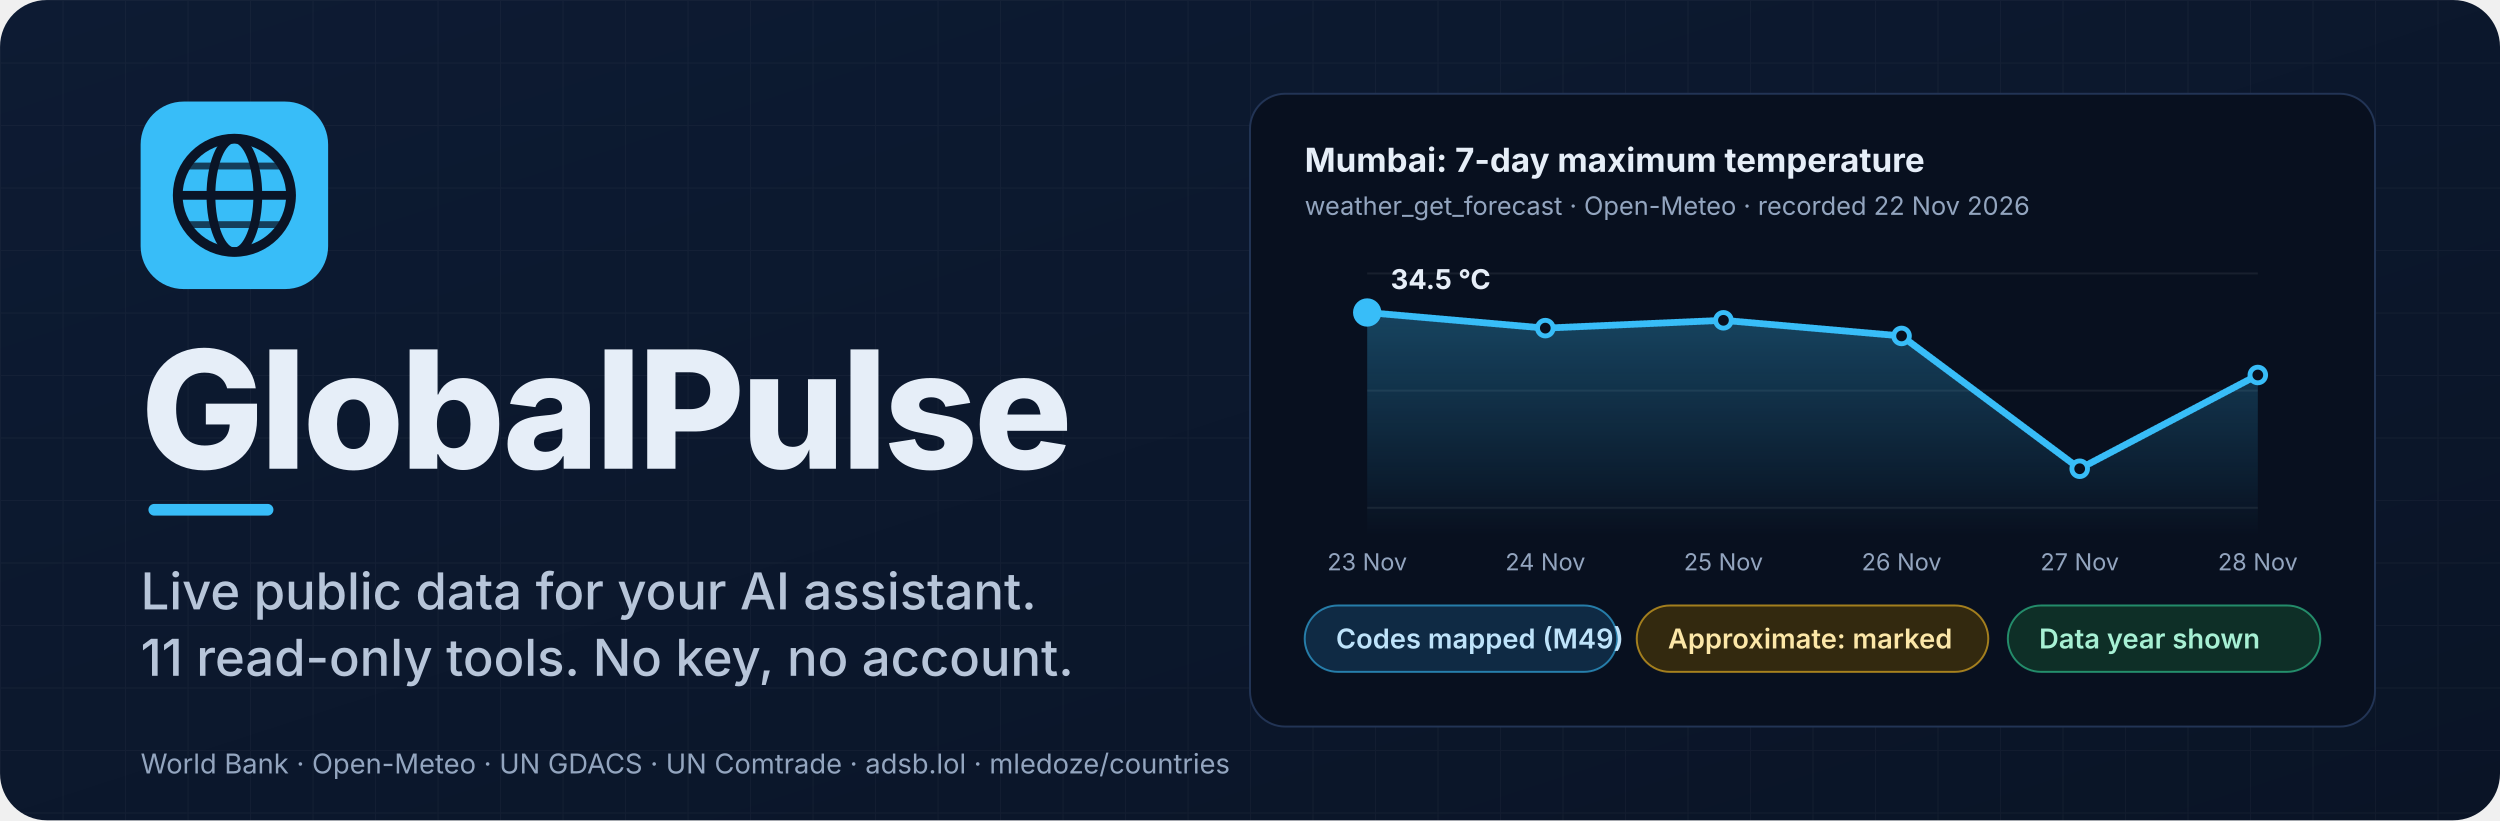
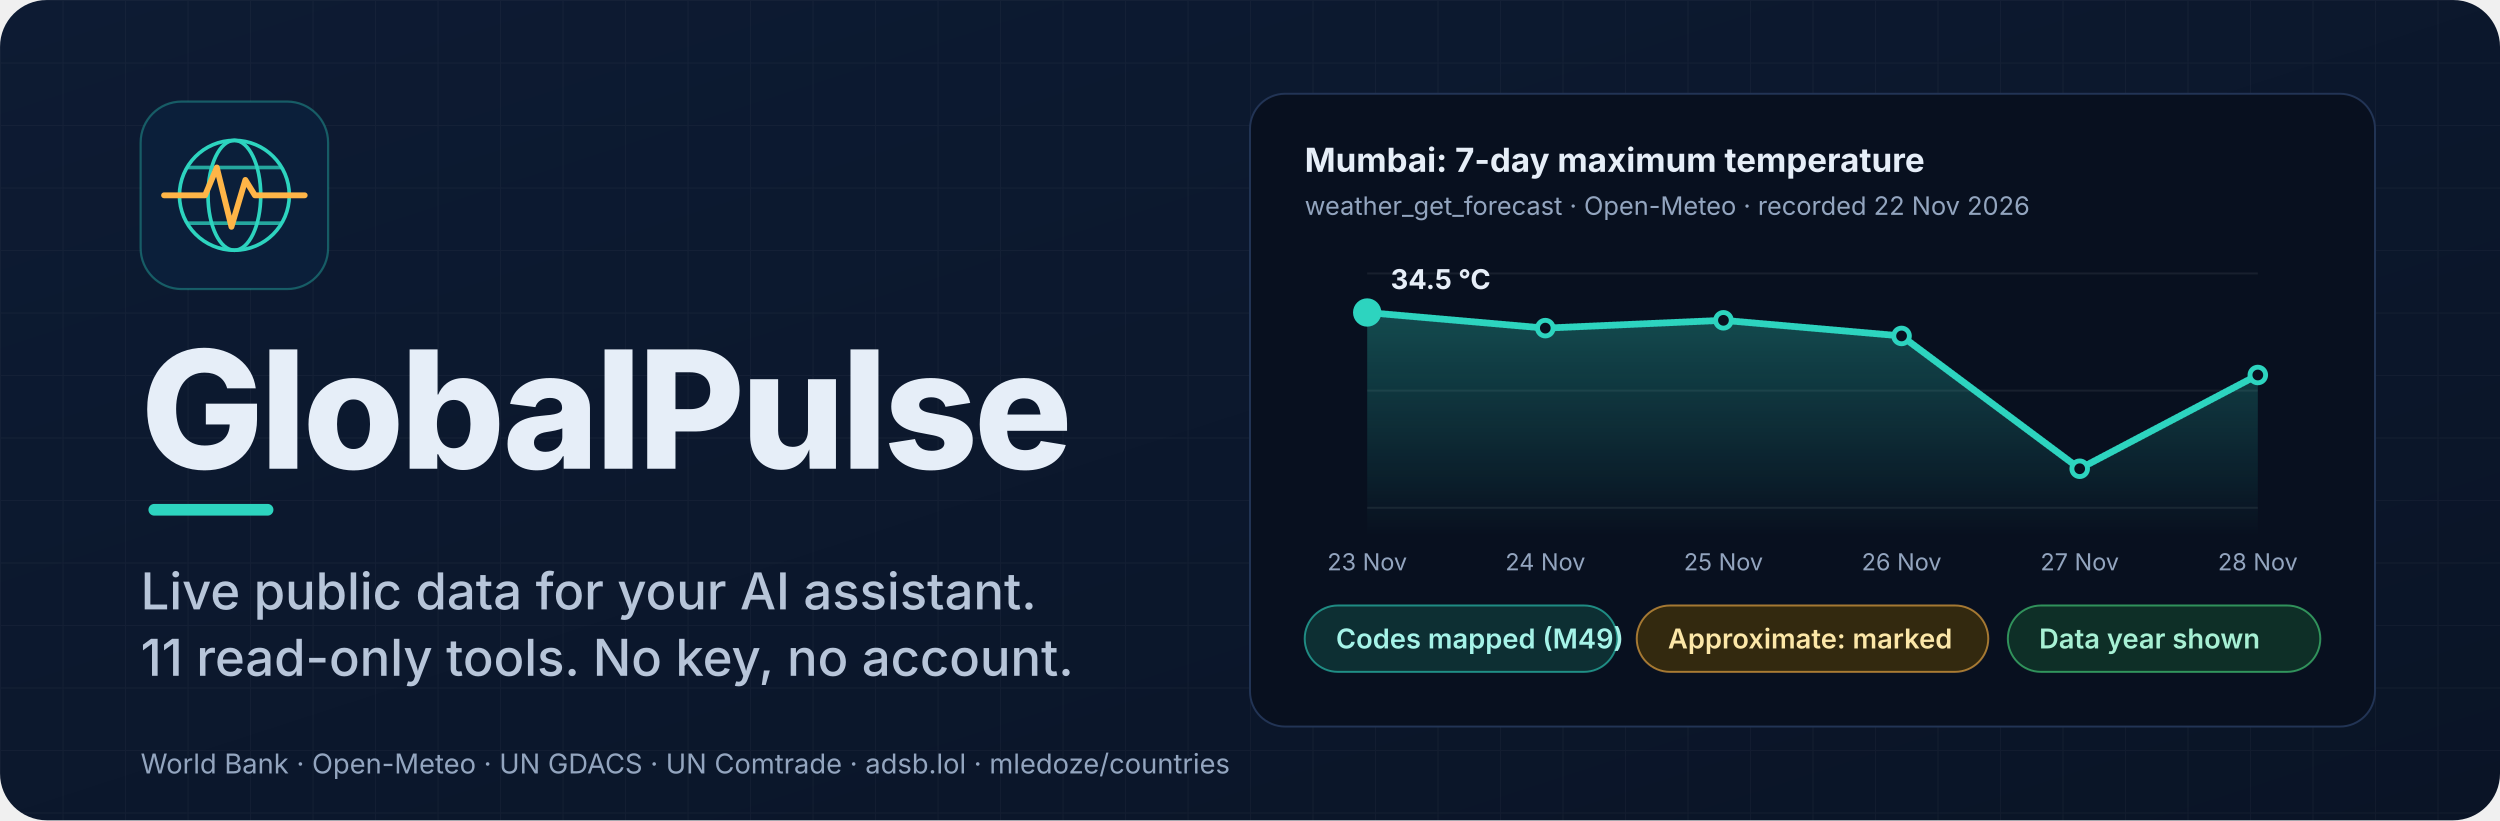
<svg xmlns="http://www.w3.org/2000/svg" viewBox="0 0 1280 420" width="1280" height="420" role="img" aria-labelledby="t d">
  <style>
    text{font-family:Inter,"Segoe UI",-apple-system,BlinkMacSystemFont,Helvetica,Arial,sans-serif}
    .mono{font-family:"JetBrains Mono","SFMono-Regular",Menlo,Consolas,"DejaVu Sans Mono",monospace}
    .line{stroke-dasharray:1;stroke-dashoffset:0;animation:draw 10s ease-in-out infinite}
    .c1{animation:c1 10s ease-out infinite}.c2{animation:c2 10s ease-out infinite}.c3{animation:c3 10s ease-out infinite}
    .dot{animation:dot 10s ease-in-out infinite;transform-box:fill-box;transform-origin:center}
    @keyframes draw{0%{stroke-dashoffset:1}32%,92%{stroke-dashoffset:0;opacity:1}98%,100%{stroke-dashoffset:0;opacity:0}}
    @keyframes dot{0%,30%{opacity:0;transform:scale(.4)}34%,92%{opacity:1;transform:scale(1)}98%,100%{opacity:0}}
    @keyframes c1{0%,36%{opacity:0;transform:translateY(8px)}40%,92%{opacity:1;transform:translateY(0)}98%,100%{opacity:0}}
    @keyframes c2{0%,48%{opacity:0;transform:translateY(8px)}52%,92%{opacity:1;transform:translateY(0)}98%,100%{opacity:0}}
    @keyframes c3{0%,60%{opacity:0;transform:translateY(8px)}64%,92%{opacity:1;transform:translateY(0)}98%,100%{opacity:0}}
    @media (prefers-reduced-motion:reduce){.line,.c1,.c2,.c3,.dot{animation:none}}
  </style>
  <defs>
    <linearGradient id="bg" x1="0" y1="0" x2="1" y2="1">
      <stop offset="0" stop-color="#0d1b33" />
      <stop offset="1" stop-color="#0a1426" />
    </linearGradient>
    <linearGradient id="area" x1="0" y1="0" x2="0" y2="1">
-       <stop offset="0" stop-color="#38BDF8" stop-opacity=".30" />
-       <stop offset="1" stop-color="#38BDF8" stop-opacity="0" />
+       <stop offset="0" stop-color="#2DD4BF" stop-opacity=".30" />
+       <stop offset="1" stop-color="#2DD4BF" stop-opacity="0" />
    </linearGradient>
    <pattern id="grid" width="32" height="32" patternUnits="userSpaceOnUse">
      <path d="M32 0H0V32" fill="none" stroke="#ffffff" stroke-opacity=".035" />
    </pattern>
  </defs>
  <rect width="1280" height="420" rx="24" fill="url(#bg)" />
  <rect width="1280" height="420" rx="24" fill="url(#grid)" />
-   <g transform="translate(72 52) scale(1.0)">
-     <rect width="96" height="96" rx="22" fill="#38BDF8" />
-     <circle cx="48" cy="48" r="29" fill="none" stroke="#0a1426" stroke-width="5" />
-     <ellipse cx="48" cy="48" rx="12" ry="29" fill="none" stroke="#0a1426" stroke-width="4.5" />
-     <path d="M19 48H77" stroke="#0a1426" stroke-width="4.5" stroke-linecap="round" />
-     <path d="M24 33H72 M24 63H72" stroke="#0a1426" stroke-width="3.5" stroke-linecap="round" opacity=".75" />
+   <g transform="translate(72 52) scale(0.1875)">
+     <clipPath id="gpclip">
+       <circle cx="256" cy="256" r="150" />
+     </clipPath>
+     <rect width="512" height="512" rx="112" fill="#0B1F3A" stroke="#2DD4BF" stroke-opacity=".35" stroke-width="6" />
+     <g fill="none" stroke="#2DD4BF" stroke-width="10" stroke-linecap="round">
+       <circle cx="256" cy="256" r="150" />
+       <ellipse cx="256" cy="256" rx="72" ry="150" />
+       <g clip-path="url(#gpclip)" opacity="0.75">
+         <line x1="90" y1="180" x2="422" y2="180" />
+         <line x1="90" y1="332" x2="422" y2="332" />
+       </g>
+     </g>
+     <polyline points="64,256 176,256 208,180 248,342 286,214 312,256 448,256" fill="none" stroke="#FFB547" stroke-width="16" stroke-linecap="round" stroke-linejoin="round" />
  </g>
  <text x="72" y="240" font-size="84" font-weight="800" fill="#E6EEF8" letter-spacing="-2">GlobalPulse</text>
-   <rect x="76" y="258" width="64" height="6" rx="3" fill="#38BDF8" />
+   <rect x="76" y="258" width="64" height="6" rx="3" fill="#2DD4BF" />
  <text x="72" y="312" font-size="26" font-weight="500" fill="#B7C5D9">Live public data for your AI assistant.</text>
  <text x="72" y="346" font-size="26" font-weight="500" fill="#B7C5D9">11 read-only tools. No key, no account.</text>
  <g transform="translate(640 48)">
    <rect width="576" height="324" rx="18" fill="#08101f" stroke="#223455" />
    <text x="28" y="40" font-size="17" font-weight="700" fill="#E6EEF8">Mumbai: 7-day maximum temperature</text>
    <text x="28" y="62" font-size="13" fill="#93A5BF">weather_get_forecast · Open-Meteo · recorded 22 Nov 2026</text>
    <g transform="translate(0 22)">
      <path d="M60 70 H516 M60 130.0 H516 M60 190 H516" stroke="#ffffff" stroke-opacity=".07" />
      <path d="M60.0 90.0 L151.2 98.0 L242.4 94.0 L333.6 102.0 L424.8 170.0 L516.0 122.0 L516.0 204 L60.0 204 Z" fill="url(#area)" />
-       <path class="line" pathLength="1" d="M60.0 90.0 L151.2 98.0 L242.4 94.0 L333.6 102.0 L424.8 170.0 L516.0 122.0" fill="none" stroke="#38BDF8" stroke-width="3.5" stroke-linecap="round" stroke-linejoin="round" />
-       <circle class="dot" cx="60.0" cy="90.0" r="6" fill="#38BDF8" stroke="#38BDF8" stroke-width="2.5" />
+       <path class="line" pathLength="1" d="M60.0 90.0 L151.2 98.0 L242.4 94.0 L333.6 102.0 L424.8 170.0 L516.0 122.0" fill="none" stroke="#2DD4BF" stroke-width="3.5" stroke-linecap="round" stroke-linejoin="round" />
+       <circle class="dot" cx="60.0" cy="90.0" r="6" fill="#2DD4BF" stroke="#2DD4BF" stroke-width="2.5" />
      <text x="60.0" y="222" font-size="12" text-anchor="middle" fill="#93A5BF">23 Nov</text>
-       <circle class="dot" cx="151.2" cy="98.0" r="4" fill="#08101f" stroke="#38BDF8" stroke-width="2.5" />
+       <circle class="dot" cx="151.2" cy="98.0" r="4" fill="#08101f" stroke="#2DD4BF" stroke-width="2.5" />
      <text x="151.2" y="222" font-size="12" text-anchor="middle" fill="#93A5BF">24 Nov</text>
-       <circle class="dot" cx="242.4" cy="94.0" r="4" fill="#08101f" stroke="#38BDF8" stroke-width="2.5" />
+       <circle class="dot" cx="242.4" cy="94.0" r="4" fill="#08101f" stroke="#2DD4BF" stroke-width="2.5" />
      <text x="242.4" y="222" font-size="12" text-anchor="middle" fill="#93A5BF">25 Nov</text>
-       <circle class="dot" cx="333.6" cy="102.0" r="4" fill="#08101f" stroke="#38BDF8" stroke-width="2.5" />
+       <circle class="dot" cx="333.6" cy="102.0" r="4" fill="#08101f" stroke="#2DD4BF" stroke-width="2.5" />
      <text x="333.6" y="222" font-size="12" text-anchor="middle" fill="#93A5BF">26 Nov</text>
-       <circle class="dot" cx="424.8" cy="170.0" r="4" fill="#08101f" stroke="#38BDF8" stroke-width="2.5" />
+       <circle class="dot" cx="424.8" cy="170.0" r="4" fill="#08101f" stroke="#2DD4BF" stroke-width="2.5" />
      <text x="424.8" y="222" font-size="12" text-anchor="middle" fill="#93A5BF">27 Nov</text>
-       <circle class="dot" cx="516.0" cy="122.0" r="4" fill="#08101f" stroke="#38BDF8" stroke-width="2.5" />
+       <circle class="dot" cx="516.0" cy="122.0" r="4" fill="#08101f" stroke="#2DD4BF" stroke-width="2.5" />
      <text x="516.0" y="222" font-size="12" text-anchor="middle" fill="#93A5BF">28 Nov</text>
      <text x="72.0" y="78.0" font-size="14" font-weight="700" fill="#E6EEF8">34.5 °C</text>
    </g>
    <g transform="translate(28 262)">
      <g class="c1">
-         <rect width="160" height="34" rx="17" fill="#0f2a44" stroke="#38BDF8" stroke-opacity=".6" />
-         <text x="16" y="22" font-size="14" font-weight="600" fill="#BEE3FA">Codes mapped (M49)</text>
+         <rect width="160" height="34" rx="17" fill="#0d2f33" stroke="#2DD4BF" stroke-opacity=".6" />
+         <text x="16" y="22" font-size="14" font-weight="600" fill="#A5F3E8">Codes mapped (M49)</text>
      </g>
      <g class="c2" transform="translate(170 0)">
-         <rect width="180" height="34" rx="17" fill="#33290f" stroke="#FBBF24" stroke-opacity=".6" />
+         <rect width="180" height="34" rx="17" fill="#33290f" stroke="#FFB547" stroke-opacity=".6" />
        <text x="16" y="22" font-size="14" font-weight="600" fill="#FCE7A8">Approximate: marked</text>
      </g>
      <g class="c3" transform="translate(360 0)">
-         <rect width="160" height="34" rx="17" fill="#0e2f27" stroke="#34D399" stroke-opacity=".6" />
+         <rect width="160" height="34" rx="17" fill="#0e2f27" stroke="#4ADE80" stroke-opacity=".6" />
        <text x="16" y="22" font-size="14" font-weight="600" fill="#A7F0D4">Data year shown</text>
      </g>
    </g>
  </g>
  <text x="72" y="396" font-size="14" fill="#93A5BF">World Bank · Open-Meteo · UN GDACS · UN Comtrade · adsb.lol · mledoze/countries</text>
</svg>
